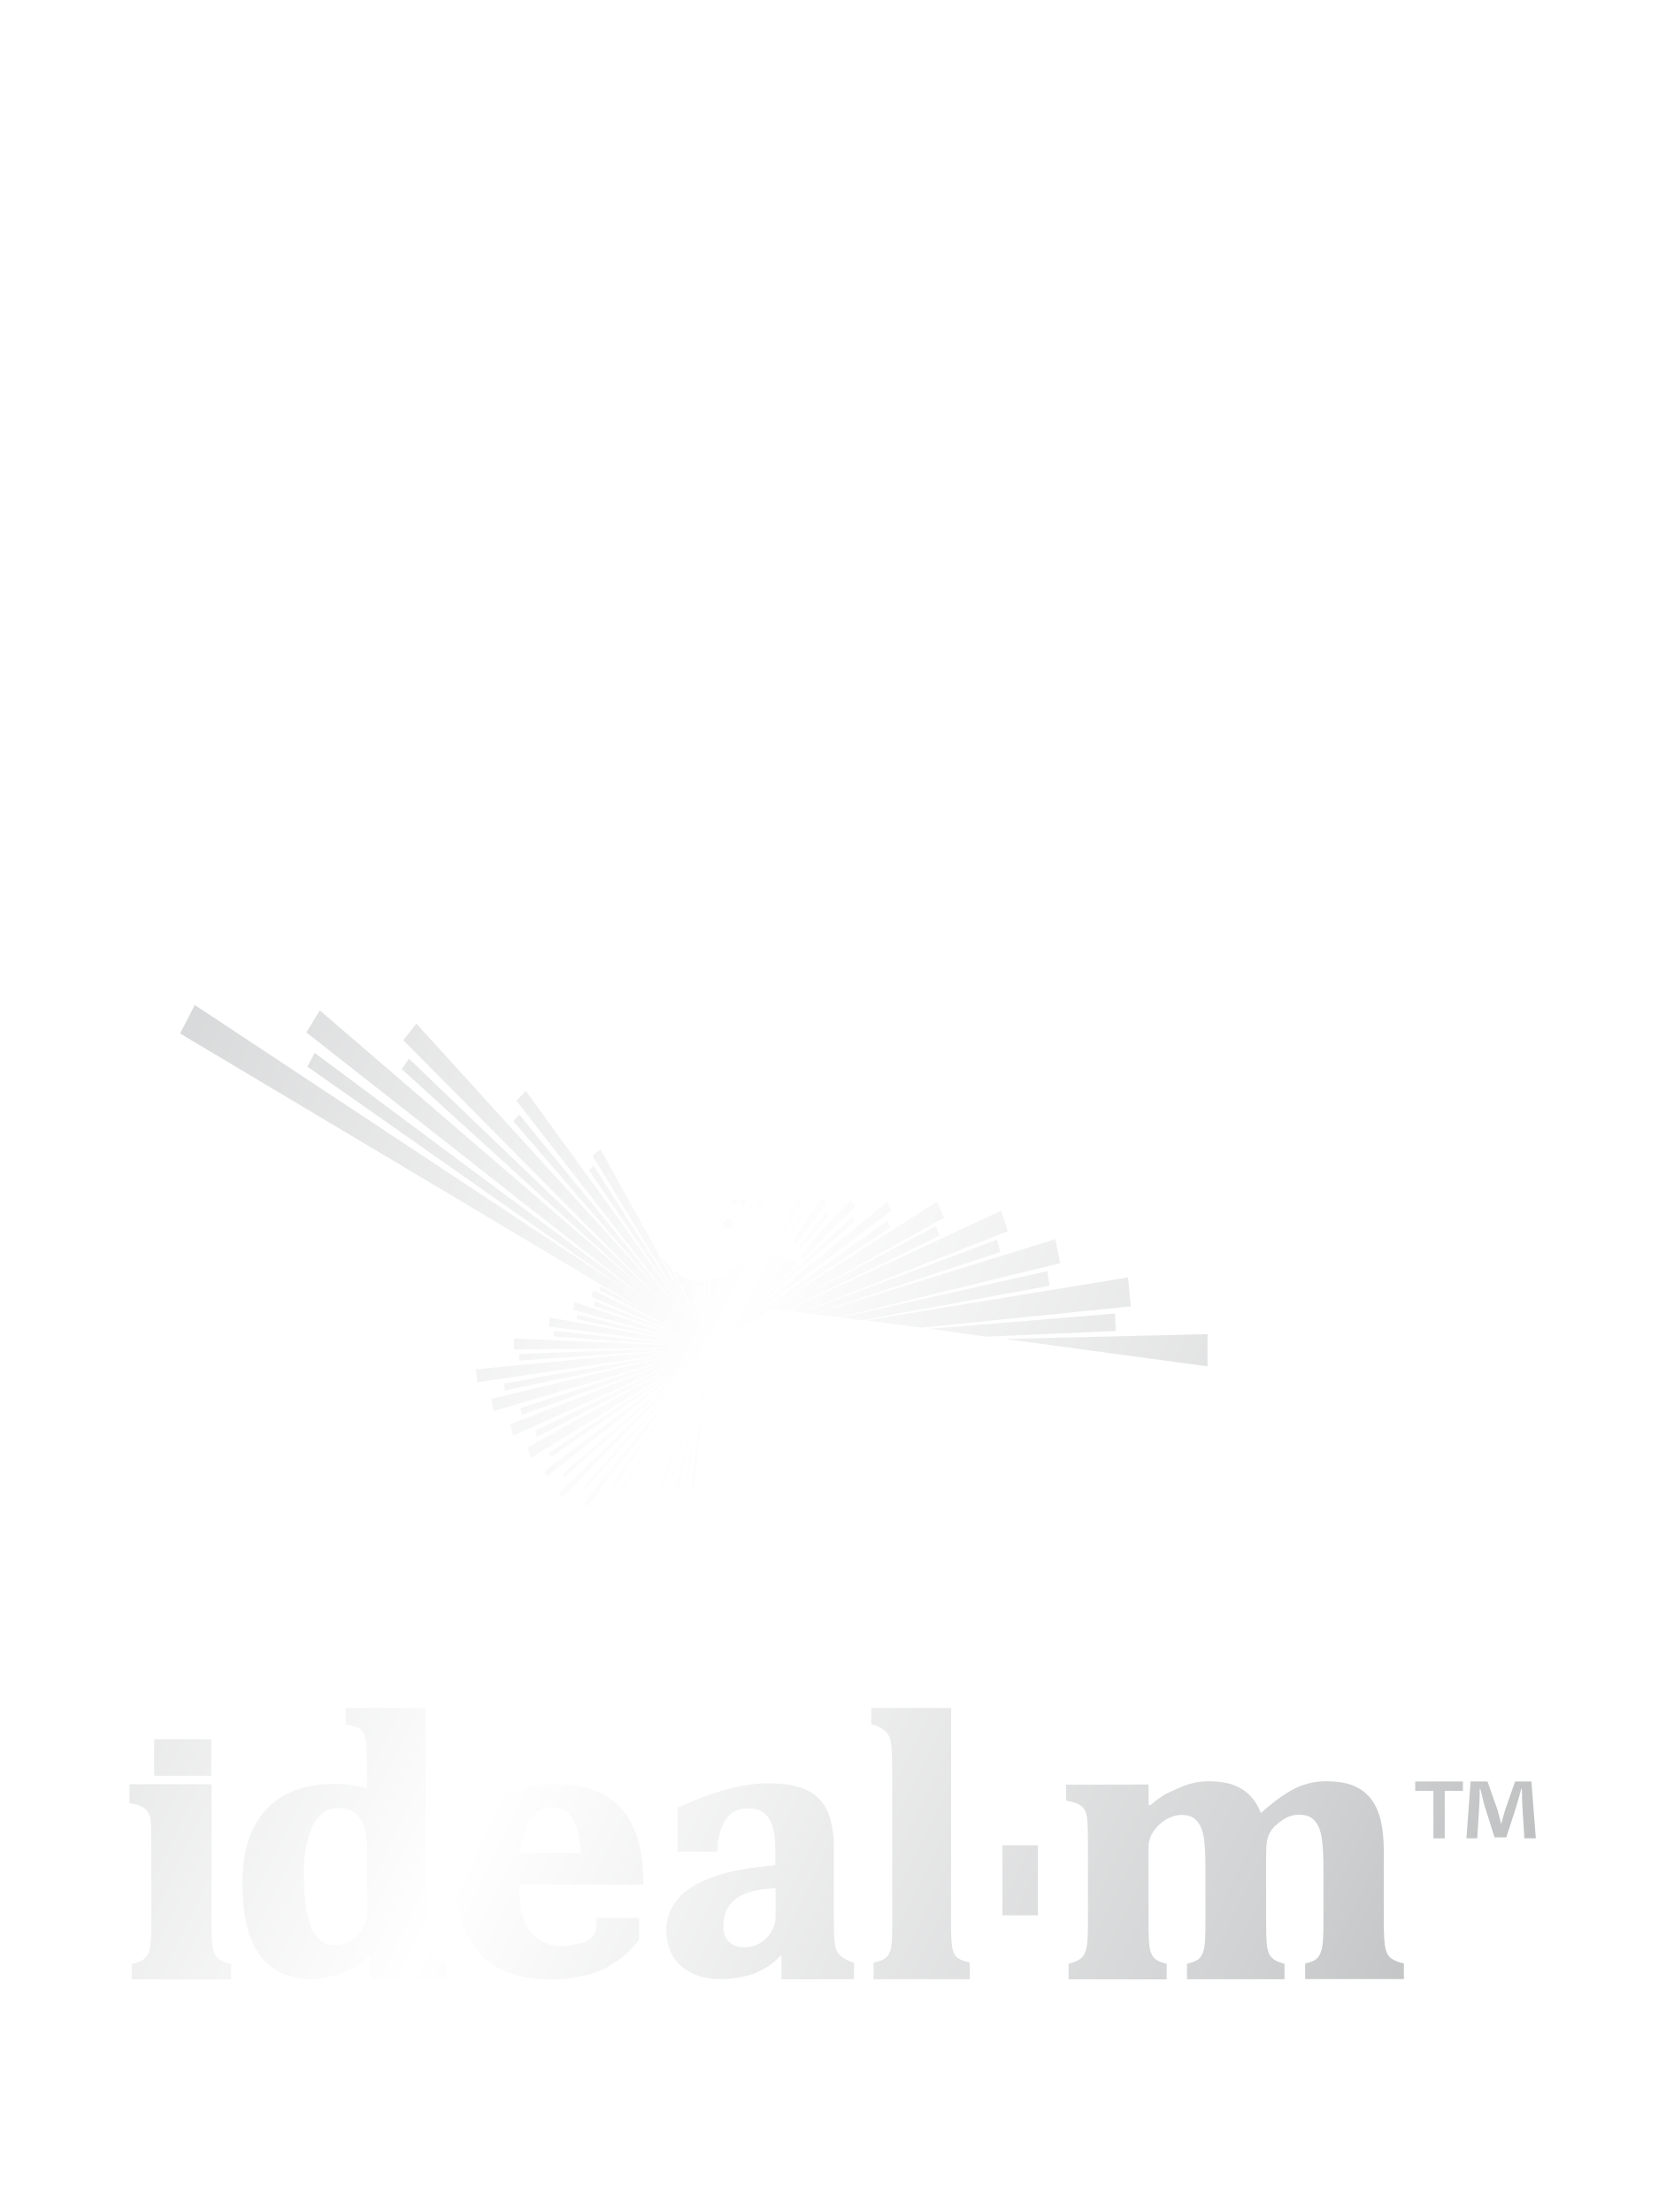
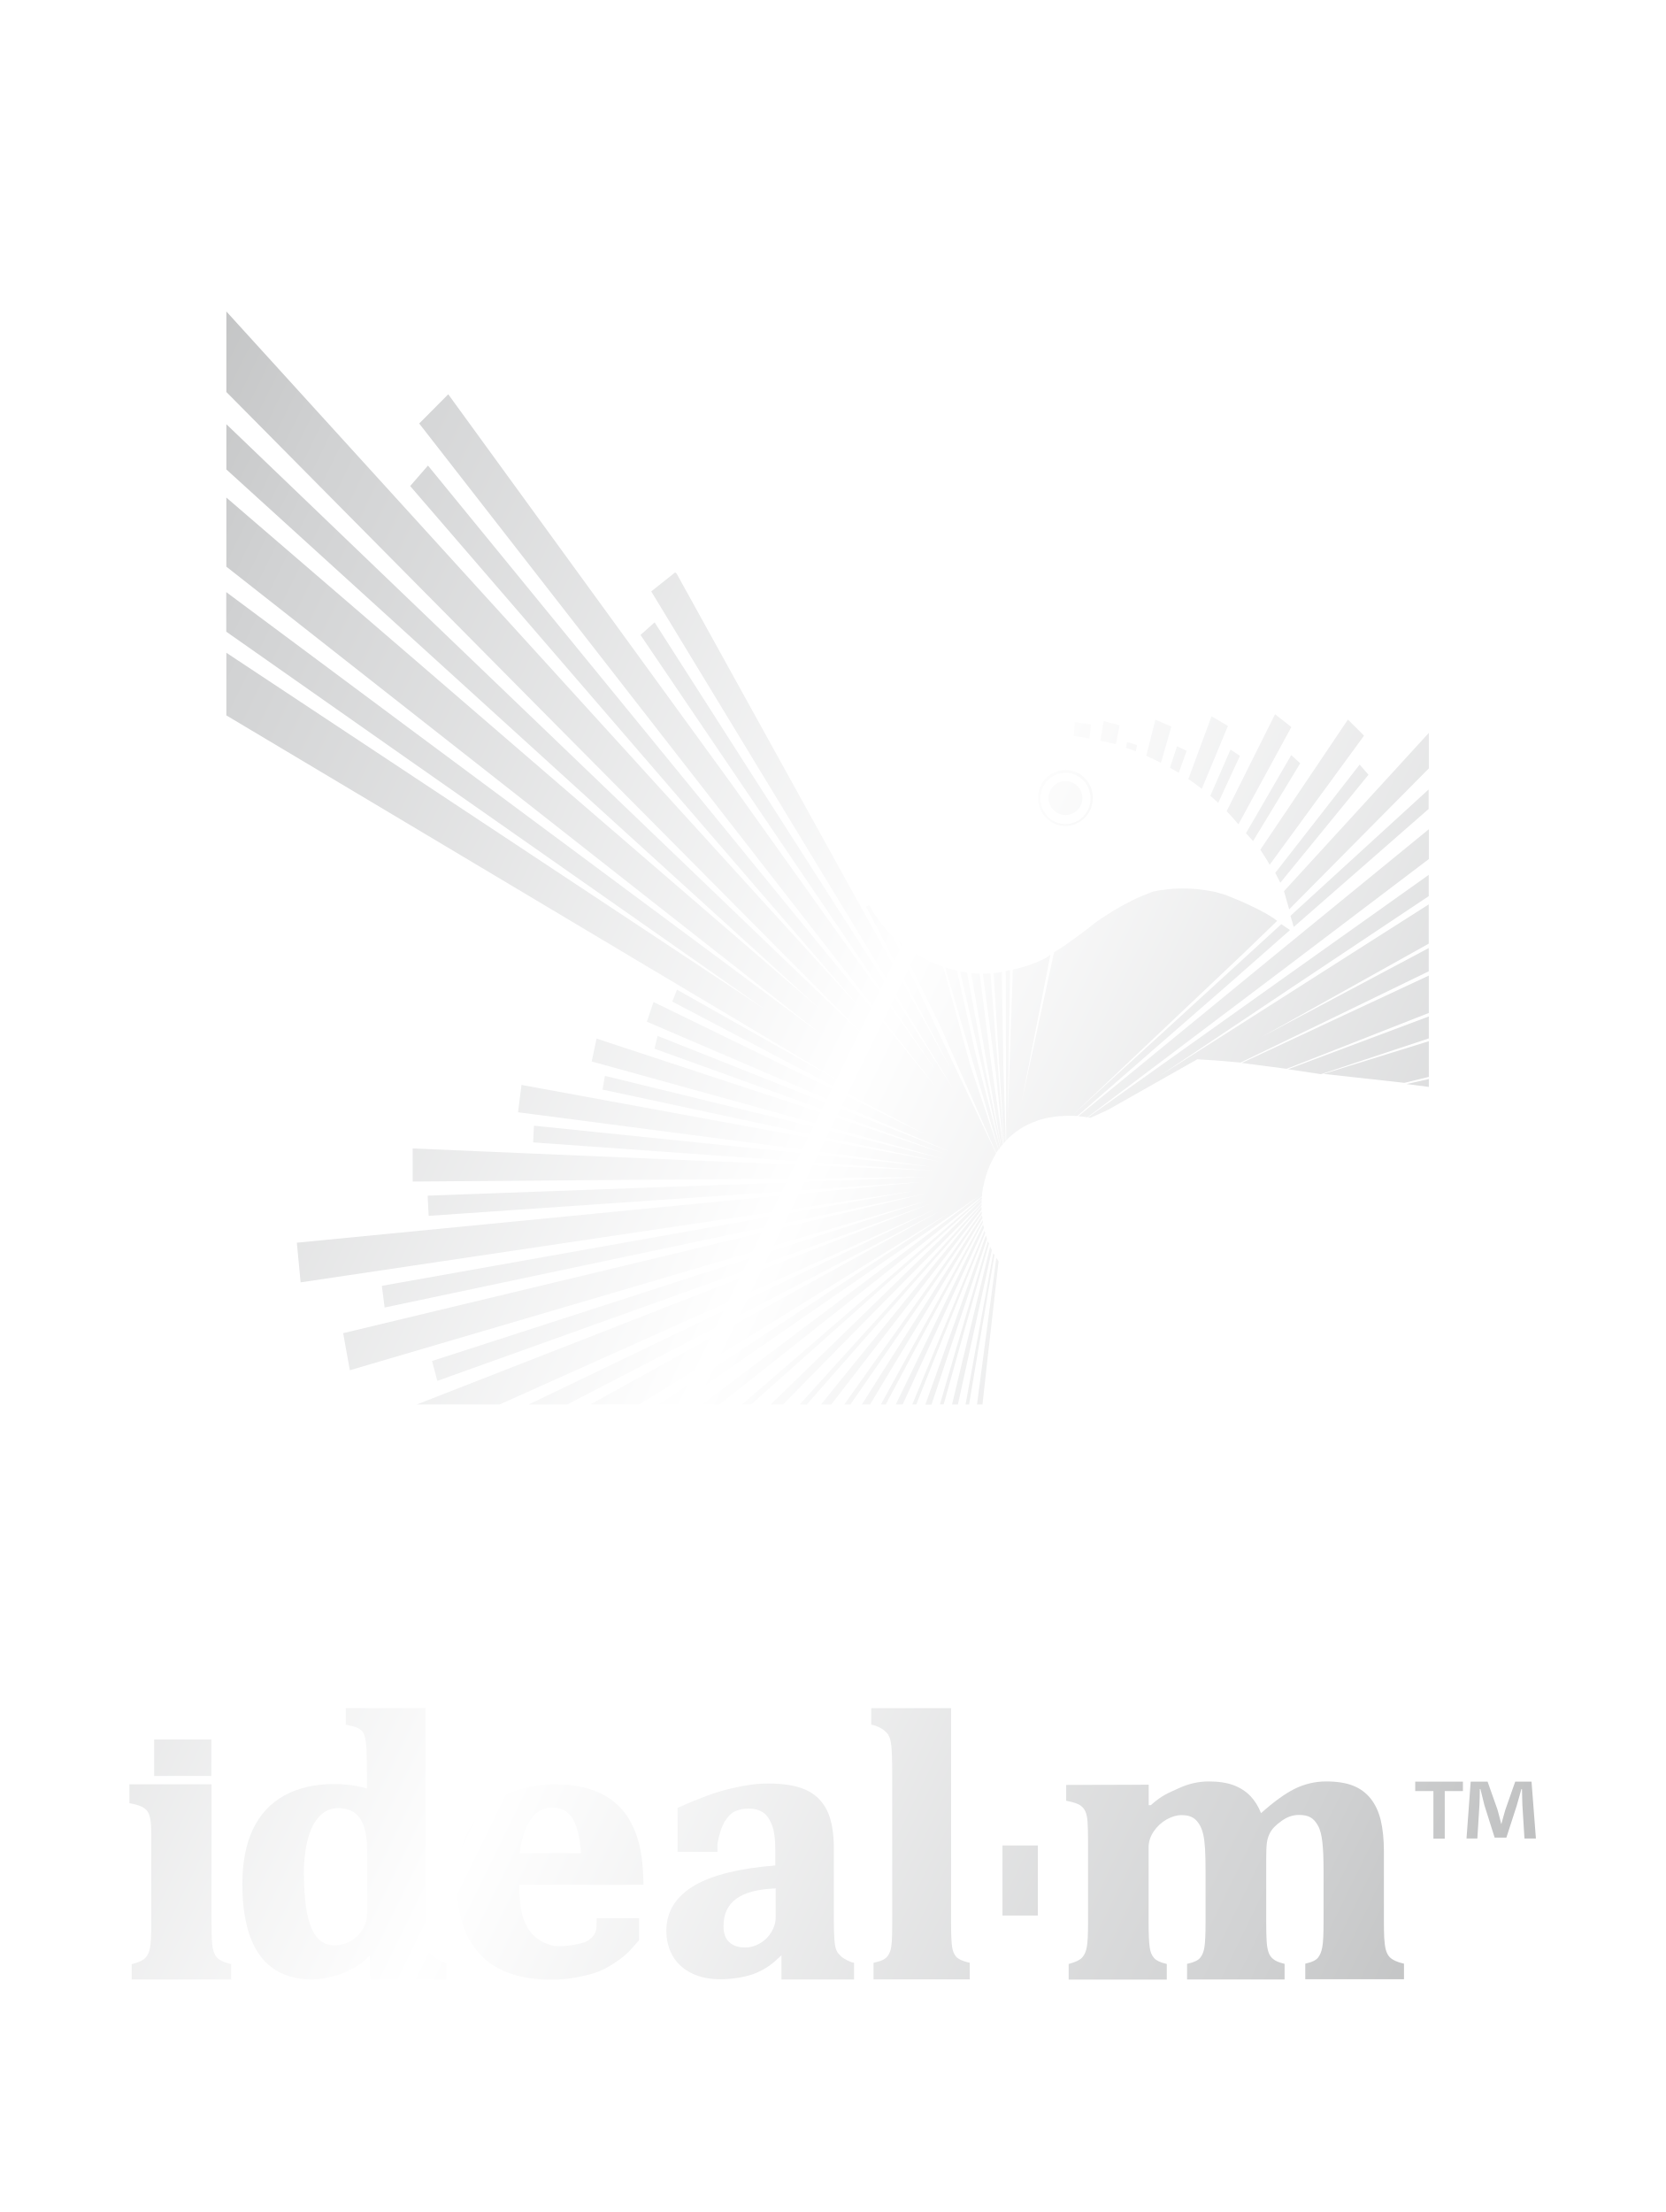
- <svg xmlns="http://www.w3.org/2000/svg" id="Layer_2" data-name="Layer 2" viewBox="0 0 167.5 222.5">
+ <svg xmlns="http://www.w3.org/2000/svg" id="Layer_2" data-name="Layer 2" viewBox="-13.02 -31.33 167.5 222.5">
  <defs>
-     <linearGradient id="prata" gradientUnits="userSpaceOnUse" x1="-27.74" y1="56.87" x2="195.24" y2="165.63">
+     <linearGradient id="prata" gradientUnits="userSpaceOnUse" x1="-40.76" y1="25.54" x2="182.22" y2="134.30">
      <stop offset="0" stop-color="#A9AAAA" />
      <stop offset="0.2" stop-color="#D1D2D3" />
      <stop offset="0.5" stop-color="#FFFFFF" />
      <stop offset="0.8" stop-color="#D1D2D3" />
      <stop offset="1" stop-color="#A9AAAA" />
    </linearGradient>
  </defs>
  <g id="Layer_1-2" data-name="Layer 1">
    <g>
-       <path d="M74.08,121.12l.05-.46-.53-.08-.03.46c.17.02.34.05.51.08h0Z" fill="url(#prata)" />
-       <polygon points="75.07 120.68 74.55 120.54 74.44 121.19 74.95 121.3 75.07 120.68" fill="url(#prata)" />
-       <polygon points="76.78 120.72 76.26 120.49 75.96 121.69 76.44 121.92 76.78 120.72" fill="url(#prata)" />
-       <path d="M77.79,122.78l.86-2.08-.54-.32-.77,2.07c.15.1.3.21.44.32h0Z" fill="url(#prata)" />
-       <path d="M79,123.95h0s1.75-3.21,1.75-3.21l-.54-.42-1.6,3.2c.13.14.27.28.39.43Z" fill="url(#prata)" />
-       <path d="M79.85,124.98c.06.1.12.19.18.3h0s3.12-4.26,3.12-4.26l-.53-.53-2.89,4.3c.04.07.08.13.12.19Z" fill="url(#prata)" />
-       <polygon points="80.67 126.76 86.03 121.35 85.52 120.68 80.5 126.16 80.67 126.76" fill="url(#prata)" />
-       <polygon points="113.47 128.49 92.41 131.94 87.13 132.81 92.7 133.55 113.75 131.4 113.47 128.49" fill="url(#prata)" />
-       <polygon points="75.65 121.33 75.32 121.23 75.28 121.42 75.61 121.54 75.65 121.33" fill="url(#prata)" />
-       <path d="M77.02,122.25h0s.26-.72.26-.72l-.32-.15-.23.71c.09.05.18.1.28.17Z" fill="url(#prata)" />
-       <path d="M78.33,123.24h0s.72-1.55.72-1.55l-.31-.21-.67,1.53c.09.08.18.16.26.23Z" fill="url(#prata)" />
-       <path d="M79.25,124.25s.04.05.08.09l.02.02c.05.06.11.12.13.14h0s1.56-2.57,1.56-2.57l-.3-.27-1.5,2.58Z" fill="url(#prata)" />
-       <polygon points="80.22 125.55 80.38 125.88 83.29 122.31 83 121.98 80.22 125.55" fill="url(#prata)" />
-       <path d="M80.72,126.97c.02.06.03.12.05.17.02.06.03.13.06.2h0s5.2-4.55,5.2-4.55l-.28-.41-5.02,4.59Z" fill="url(#prata)" />
-       <path d="M89.69,121.77l-.49-.85-8.94,7.31-6.54,5.36c.1,0,.19.02.29.04h0s6.53-4.93,6.53-4.93l9.15-6.93Z" fill="url(#prata)" />
-       <path d="M71,134.81s.05-.08.08-.11l-.97-2.9h.01s0-.02,0-.02l-.86-3.13c-.12-.04-.24-.09-.39-.15l-.09-.04h0c-.3-.16-.58-.34-.83-.55-.02-.02-.05-.03-.07-.05h0s-.05-.04-.07-.05h0s1.38,2.83,1.38,2.83l1.83,4.16Z" fill="url(#prata)" />
-       <path d="M94.53,124.31l-.38-.99-14.38,7.65,15.2-8.49-.71-1.61-11.47,7.31-6.39,4.07,4.07-2.72,9.1-6.07-.34-.65-8.95,6.37-6.24,4.45s.02,0,.03,0c.01,0,.03,0,.04,0h0s.58-.27.58-.27l2.94-1.66.62.04.81.07,3.86-1.87,11.6-5.64Z" fill="url(#prata)" />
-       <path d="M65.18,140.89l-8.58,7.41.16.29,13.76-12.26s0-.02,0-.02c0,0,0-.01,0-.02h0s-5.34,4.61-5.34,4.61Z" fill="url(#prata)" />
-       <path d="M70.52,136.45h0s0-.07,0-.1h0s-5.39,5.23-5.39,5.23l-8.83,8.56.31.45,8.66-8.8,5.25-5.33Z" fill="url(#prata)" />
-       <polygon points="101.37 123.84 100.71 121.79 85.99 128.62 79.12 131.82 79.12 131.82 79.1 131.83 80.59 132.02 86.36 129.75 101.37 123.84" fill="url(#prata)" />
-       <polygon points="106.65 127.06 106.15 124.65 88.73 130.04 81.81 132.19 84.48 132.49 89.01 131.37 106.65 127.06" fill="url(#prata)" />
-       <polygon points="105.57 129.33 105.35 127.86 88.34 131.67 84.55 132.53 86.68 132.8 88.46 132.48 105.57 129.33" fill="url(#prata)" />
-       <path d="M66.1,141.35l-7.34,8.1.18.25,11.58-13.16s0-.03,0-.04c0,0,0-.02,0-.02h0s-4.41,4.87-4.41,4.87Z" fill="url(#prata)" />
-       <polygon points="100.29 124.7 85.8 130.1 80.65 132.03 80.65 132.03 80.63 132.04 81.72 132.2 100.62 125.94 100.29 124.7" fill="url(#prata)" />
-       <path d="M70.53,136.24s0-.03,0-.05c0,0,0,0,0-.02v-.02s0-.02,0-.02v-.02s0,0,0,0v-.04s.01-.08.02-.12v-.05s.02,0,.02,0c0,0,.01-.07.01-.07,0-.03,0-.05.02-.07v-.03s.02-.04.02-.06l.02-.06s.02-.08.02-.08c.08-.26.19-.5.33-.72l-3.38-7.12c-.07-.08-.16-.17-.24-.27-.02-.02-.04-.04-.06-.07-.22-.27-.4-.54-.51-.75l-.1.05,2.79,5.35-3.55-6.4-5.5-9.95-.05-.03-.79.63,9.97,16.42-3.98-6.21-5.87-9.18-.47.42,6.08,8.98,3.7,5.45-6.79-9.52-9.34-12.87-.96.97,17.07,21.93-7.15-8.76-9.63-11.78-.59.68,9.89,11.47,5.24,6.07-10.11-11.11-14.78-16.25-1.31,1.67,15.35,15.5,11.26,11.35-26.04-24.99-.73,1.05,24.83,22.57-13.44-11.58-19.63-16.9-1.35,2.22,20.22,15.89,14.29,11.22-13.8-10.25-19.87-14.8-.74,1.38,20.19,14.17,12.27,8.59-18.93-12.52-24.86-16.44-1.47,2.87,41.4,24.7,6.66,3.96-5.73-3.24-.16.39,8.37,4.39-8.99-4.38-.22.65,6.09,2.61,3.92,1.68-3.71-1.46-5.94-2.36-.1.42,5.98,2.16,3.58,1.3-4.43-1.47-7.04-2.32-.16.76,11.66,3.23-4.3-1.06-6.93-1.69-.08.45,6.96,1.49,4.18.89-5.36-.98-8.46-1.55-.12.9,8.52,1.11,5.14.69-4.83-.5-8.3-.85-.03.55,8.31.6,4.87.34-17.16-.73v1.09s10.58-.08,10.58-.08l6.38-.07-6.02.23-10.44.38.03.67,16.26-1.12-7.59.73-13.03,1.27.13,1.31,20.25-3.02-6.04,1.08-11.52,2.05.09.71,11.46-2.42,6.41-1.35-6.85,1.64-12.39,2.97.22,1.23,12.28-3.61,6.8-2-5.65,1.84-10.72,3.47.17.66,10.61-3.8,5.65-2.04-6.04,2.36-11.42,4.46.31,1.12,17.29-7.75-5.13,2.46-9.98,4.8.2.62,9.88-5.12,5.19-2.69-16.06,8.89.4,1.04,10.34-6.38,5.63-3.48-4.91,3.23-9.27,6.12.2.44,9.18-6.35,5.81-4.01-6.02,4.53-9.63,7.26.25.51,9.52-7.53,5.98-4.74Z" fill="url(#prata)" />
-       <path d="M70.52,136.65s0-.05,0-.07l-4.39,5.42-7.43,9.18.34.38,11.5-14.88v-.03Z" fill="url(#prata)" />
-       <path d="M70.3,131.49h0s0,0,0,0h0s-.6-2.7-.6-2.7c-.14-.03-.27-.07-.39-.1h0l.84,2.86.93,3.15s.03-.04.04-.06l-.81-3.1v-.04Z" fill="url(#prata)" />
-       <path d="M71,138.27l-.44,3.35-1.02,7.82.31.05.86-7.84.37-3.27s-.03-.05-.05-.08l-.02-.02Z" fill="url(#prata)" />
-       <path d="M70.85,138l-.02-.03s-.02-.04-.04-.07l-.91,3.76-1.92,8.08.3.09,1.78-8.13.81-3.7Z" fill="url(#prata)" />
-       <path d="M70.95,138.17s-.01-.02-.02-.03c0-.01-.01-.02-.03-.03l-.59,3.21-1.33,7.34.18.05,1.24-7.37.54-3.18Z" fill="url(#prata)" />
-       <path d="M71.18,128.83c-.09.02-.18.03-.27.04l.35,5.6s.04-.04.05-.06l-.08-2.47-.05-3.11Z" fill="url(#prata)" />
-       <path d="M80.7,127.44l-.29-.19-6.9,6.31,5.63-5.33,1.13-1.09s-.08-.06-.12-.09c-.09-.06-.18-.12-.3-.18,0,0,0,0-.01,0h0c-.05-.03-.11-.06-.16-.09-.03-.01-.06-.03-.08-.04-.08-.04-.15-.07-.22-.1l-.05-.02h0s0,0,0,0c-.09-.04-.18-.08-.27-.12l-.45-.19h0s-.03,0-.03,0c-.07-.02-.14-.04-.22-.07l-.06-.02h0s-.04-.01-.04-.01c-.08-.02-.15-.03-.21-.04h-.06c-.09-.03-.18-.04-.26-.05h-.07c-.15-.02-.31-.03-.46-.03h-.04s-.03,0-.03,0c-.08,0-.16,0-.24.01h-.06s-.02,0-.02,0c-.09,0-.18.02-.28.03h-.06s-.02,0-.02,0c-.09.01-.17.03-.24.04h-.02s-.02,0-.02,0l-.07.02c-.17.06-.35.13-.52.22l-.04.02-.06.03c-.08.04-.16.08-.26.13l-.06.03-.04.02c-.08.05-.17.1-.25.15l-.04.03-.06.04c-.07.05-.15.09-.21.14l-.05.03-.05.03c-.05.04-.11.07-.16.11-.12.1-.23.18-.34.27-.08.06-.16.12-.24.18,0,0-.17.13-.2.15l-.07.05c-.06.05-.13.09-.19.13-.12.08-.23.15-.33.22v.04s-.02,0-.02,0l-1.06,4.89.95-4.87s-.1.09-.17.13l-.04.02s-.07.04-.12.06c-.04.02-.09.04-.13.06-.05.02-.09.04-.14.05-.05.02-.1.04-.15.05-.05.02-.1.03-.15.05-.03,0-.06.02-.09.03-.08.02-.16.04-.24.06,0,0-.01,0-.02,0l-.17,4.96.08-4.95h-.06s-.06.03-.08.03v5.59c.13-.12.27-.24.42-.34l.03-.02c.08-.05.17-.11.27-.16h.03c.06-.04.12-.07.16-.08h0s.03-.01.03-.01h0s.13-.05.13-.05l.05-.02c.05-.02.11-.03.16-.04h.02s.01-.01.01-.01h.02s.03-.01.05-.01l.1-.02c.05,0,.11-.02.16-.03,0,0,0,0,.01,0h.01s0,0,0,0h.02s.03,0,.04,0h.06s.09,0,.09,0c.05,0,.09,0,.14,0,0,0,.01,0,.03,0,0,0,.01,0,.02,0,0,0,.01,0,.02,0,0,0,.01,0,.02,0,0,0,0,0,.02,0,0,0,.01,0,.02,0,.05,0,.09,0,.14,0h.04s5.05-4.4,5.05-4.4l1.98-1.75Z" fill="url(#prata)" />
-       <path d="M70.45,128.88c-.08,0-.17,0-.26-.01h-.02s.99,5.72.99,5.72c.02-.02.03-.04.05-.06h0s-.4-2.76-.4-2.76l-.37-2.88Z" fill="url(#prata)" />
-       <path d="M70.62,128.88h-.06s.42,3.24.42,3.24l.25,2.38s.02-.02.03-.03l-.45-5.6c-.06,0-.13,0-.19.01Z" fill="url(#prata)" />
-       <path d="M70.03,128.84s-.06,0-.09-.01h-.01s-.08-.02-.13-.02l.73,3.2.59,2.62s.02-.03.03-.04l-.54-2.6-.59-3.14Z" fill="url(#prata)" />
-       <path d="M70.56,137.09s0-.02,0-.04c0,0,0-.02,0-.03l-2.33,4.21-4.26,7.76.17.15,4.18-7.84,2.24-4.2Z" fill="url(#prata)" />
-       <path d="M70.6,137.28h0s-.01-.07-.03-.11l-2.21,4.56-4.13,8.52.31.21,3.97-8.64,2.09-4.54Z" fill="url(#prata)" />
-       <path d="M70.75,137.84v-.04s0,0,0,0c0-.02-.02-.04-.03-.06l-1.06,3.59-2.19,7.49.18.07,2.09-7.53,1-3.52Z" fill="url(#prata)" />
-       <path d="M67.38,141.37l3.14-4.56s0-.03,0-.05c0-.01,0-.02,0-.04l-3.24,4.55-5.62,7.91.19.19,5.54-8.02Z" fill="url(#prata)" />
-       <path d="M70.54,136.96v-.03s0-.04-.02-.07l-3.15,4.97-5.58,8.82.32.29,5.4-8.97,3.03-5.01Z" fill="url(#prata)" />
-       <path d="M70.64,137.44s0-.02,0-.03c0-.01,0-.02-.02-.04l-1.63,3.91-3.15,7.6.18.11,3.06-7.68,1.57-3.88Z" fill="url(#prata)" />
-       <path d="M70.7,137.64s-.01-.04-.02-.06h0s-.02-.05-.02-.05l-1.48,4.14-2.97,8.3.32.15,2.8-8.37,1.37-4.1Z" fill="url(#prata)" />
-       <polygon points="112.16 132.13 93.57 133.66 99.14 134.45 112.24 133.88 112.16 132.13" fill="url(#prata)" />
-       <polygon points="121.47 134.2 101.07 134.68 121.47 137.44 121.47 134.2" fill="url(#prata)" />
-       <path d="M73.29,124.01c.49,0,.9-.4.9-.92s-.39-.92-.9-.92-.9.4-.9.92.4.92.9.92ZM73.29,122.25c.45,0,.83.38.83.85s-.37.85-.83.85-.83-.38-.83-.85.37-.85.83-.85Z" fill="url(#prata)" />
-       <path d="M73.29,123.64c.31,0,.56-.25.56-.56s-.25-.56-.56-.56-.56.25-.56.56.25.56.56.56Z" fill="url(#prata)" />
+       <rect x="87.82" y="154.3" width="3.56" height="7.05" fill="url(#prata)" />
+       <g>
+         <path d="M9.27,165.91c-.21-.11-.36-.22-.47-.34-.11-.13-.2-.27-.26-.42s-.12-.33-.16-.53-.07-.5-.09-.88c-.02-.39-.03-.94-.03-1.65v-13.94H0v1.9l.12.02c.44.08.8.19,1.07.31.25.11.46.27.61.47.15.21.25.5.31.85.06.38.09.88.09,1.49v8.91c0,1.2-.04,2.04-.13,2.49-.08.43-.23.77-.46,1.01-.22.25-.65.45-1.26.61l-.12.03v1.54h10.01v-1.55l-.12-.03c-.36-.08-.65-.18-.86-.3Z" fill="url(#prata)" />
+         <rect x="2.49" y="143.64" width="5.75" height="3.67" fill="url(#prata)" />
+       </g>
+       <path d="M18.42,167.78c.94,0,2.56-.36,3.58-.86.97-.48,1.29-.69,2.17-1.55l.04,2.42h7.66v-1.67c-.56-.12-1.12-.53-1.36-.72-.2-.16-.37-.37-.47-.59-.1-.24-.17-.56-.2-.97-.03-.42-.05-1.12-.05-2.06v-21.29h-8.03v1.66l.19.04c.74.15,1.07.3,1.21.4.2.14.35.32.45.57.11.27.18.67.22,1.19.04.54.06,1.49.06,2.82v1.39c-.62-.16-1.16-.27-1.63-.33-.54-.07-1.1-.11-1.65-.11-1.95,0-3.64.39-5.02,1.15-1.4.77-2.46,1.92-3.17,3.41-.7,1.48-1.06,3.32-1.06,5.47,0,3.17.59,5.59,1.75,7.19,1.18,1.62,2.96,2.44,5.31,2.44ZM17.54,157.28c0-1.4.14-2.64.42-3.66.27-1,.67-1.77,1.2-2.3.52-.52,1.12-.77,1.84-.77.99,0,1.71.33,2.18,1.01.48.69.73,1.78.73,3.24v6.24c0,.67-.17,1.27-.5,1.78-.34.52-.76.9-1.25,1.15-.5.25-1.01.38-1.51.38-1.05,0-1.81-.55-2.31-1.67-.52-1.17-.78-2.99-.78-5.4h0Z" fill="url(#prata)" />
+       <path d="M76.34,143.2c.11.17.2.42.25.73.06.33.09.75.11,1.24.02.5.03,1.29.03,2.36v14.6c0,.79-.01,1.4-.04,1.83-.03.41-.08.72-.15.94-.08.22-.17.4-.27.53-.1.13-.24.25-.42.35-.19.11-.47.2-.82.28l-.18.04v1.67h9.68v-1.67l-.18-.04c-.59-.15-.99-.34-1.19-.57-.2-.23-.34-.55-.4-.95-.07-.43-.11-1.24-.11-2.41v-21.64h-8.03v1.66c.5.07,1.05.37,1.29.57.18.15.34.31.45.48Z" fill="url(#prata)" />
+       <path d="M56.85,158.32c-1.88,1.1-2.84,2.63-2.84,4.55,0,.95.22,1.81.64,2.55.43.74,1.07,1.32,1.9,1.73h0s0,0,0,0c.82.41,1.8.61,2.91.61s2.69-.22,3.69-.68c.95-.44,1.44-.78,2.44-1.73v2.43h7.3v-1.68c-.46-.07-1.02-.42-1.19-.55-.14-.1-.25-.25-.36-.36s-.19-.25-.26-.44c-.07-.2-.13-.51-.16-.94-.04-.44-.06-1.07-.06-1.89v-7.32c0-1.62-.24-2.92-.7-3.85-.48-.95-1.2-1.64-2.16-2.06-.93-.41-2.19-.62-3.72-.62-.59,0-1.2.04-1.79.12-.59.08-1.27.21-2.03.39-.74.18-1.51.41-2.29.69-.76.28-1.74.67-2.89,1.19l-.14.06v4.42h4.01v-.8c.16-.95.41-1.7.72-2.23.31-.51.66-.87,1.04-1.04.39-.18.86-.28,1.4-.28s.99.12,1.37.35c.37.23.68.64.92,1.22.25.6.37,1.47.37,2.6v1.55c-3.59.29-6.33.96-8.12,2.01ZM65.01,158.63v2.86c0,.53-.14,1.03-.42,1.5-.28.47-.66.86-1.14,1.14-.48.29-.99.43-1.52.43-.69,0-1.23-.18-1.61-.55-.38-.36-.56-.88-.56-1.59,0-1.23.42-2.13,1.3-2.77h0c.85-.62,2.18-.96,3.95-1.03Z" fill="url(#prata)" />
+       <path d="M51.7,158.24v-.24c-.02-1.48-.16-2.76-.42-3.8-.25-1.03-.65-1.96-1.16-2.76-.44-.68-1-1.27-1.66-1.75-.66-.48-1.47-.86-2.4-1.13h0s0,0,0,0c-.92-.27-2-.4-3.21-.4h0s-.06,0-.09,0c-.21,0-.43,0-.64.02-.21.01-.41.03-.61.05-.03,0-.06,0-.09,0-1.39.15-2.66.51-3.78,1.08-1.5.77-2.68,1.92-3.49,3.42-.81,1.49-1.22,3.28-1.22,5.32,0,2.59.54,4.68,1.59,6.25.25.37.52.72.83,1.04,1.57,1.62,3.96,2.46,7.07,2.46,1.11,0,2.14-.12,3.1-.35.67-.13,1.31-.31,1.85-.54.63-.27,1.23-.65,1.87-1.09.67-.47,1.18-1,1.76-1.69.04-.05.08-.1.13-.15l.07-.07.07-.07v-2.21l-.03-.02h-4.24l-.02.95c-.03.69-.63,1.31-1.29,1.51-.59.17-1.57.36-2.26.36-.27,0-.51,0-.73-.03-1.01-.22-1.81-.68-2.37-1.42-.3-.38-.54-.84-.73-1.39-.26-.93-.38-2.08-.41-3.3l.03-.03h12.51ZM42.53,150.49c.97,0,1.71.43,2.17,1.32.38.75.63,1.85.73,3.27h-6.17c.17-1.35.49-2.43.97-3.2.58-.94,1.33-1.39,2.3-1.39Z" fill="url(#prata)" />
+       <path d="M94.23,148.21v1.59l.12.03c.62.12,1.05.27,1.29.43.23.16.41.36.52.62.12.26.19.62.22,1.05.03.45.05,1.16.05,2.12v7.98c0,1.21-.04,2.06-.13,2.51-.08.43-.23.78-.46,1.03-.22.25-.64.45-1.25.62l-.11.03v1.57h9.87v-1.57l-.12-.03c-.56-.13-.96-.33-1.17-.58-.22-.25-.37-.61-.43-1.07-.07-.48-.11-1.32-.11-2.53v-7.52c0-.57.18-1.11.52-1.61.35-.51.79-.91,1.3-1.2.51-.28,1.01-.43,1.47-.43.35,0,.65.04.87.12.22.08.42.2.59.36.16.16.31.36.45.62.13.26.24.57.31.91.08.35.13.82.17,1.4.03.59.05,1.32.05,2.16v5.2c0,1.23-.04,2.09-.12,2.55-.07.44-.22.79-.43,1.04-.21.25-.61.44-1.19.57l-.12.03v1.57h9.81v-1.57l-.11-.03c-.47-.12-.82-.27-1.03-.45-.21-.17-.37-.38-.46-.64-.1-.27-.17-.63-.2-1.08-.03-.46-.05-1.13-.05-2.01v-6.34c0-.75.02-1.3.07-1.63.04-.32.13-.61.25-.87s.28-.49.48-.7.45-.42.75-.63c.28-.2.57-.36.85-.45.28-.1.58-.15.91-.15.48,0,.86.08,1.15.25.29.16.54.45.75.83.22.39.36.95.44,1.66.08.72.12,1.67.12,2.83v5.2c0,1.21-.04,2.07-.13,2.54-.08.45-.23.8-.43,1.05-.2.25-.59.44-1.16.57l-.12.03v1.57h9.93v-1.57l-.12-.03c-.34-.08-.64-.19-.89-.32-.23-.12-.41-.26-.53-.43-.13-.17-.23-.4-.3-.67-.07-.29-.12-.67-.15-1.16-.02-.49-.03-1.03-.03-1.59v-7.09c0-1.2-.11-2.25-.31-3.11-.21-.87-.55-1.61-1.02-2.2s-1.07-1.03-1.79-1.31c-.71-.28-1.62-.42-2.7-.42s-2.16.25-3.17.75c-.96.48-2.09,1.3-3.37,2.44-.27-.69-.63-1.25-1.05-1.7-.47-.49-1.04-.86-1.71-1.11-.67-.25-1.51-.38-2.51-.38s-2.05.23-3.04.7c-.96.45-1.58.62-2.78,1.69h-.21v-2.06" fill="url(#prata)" />
+       <path d="M134.14,147.88v.95h-1.83v4.78h-1.14v-4.78h-1.83v-.95h4.8ZM140.33,153.6l-.21-3.37c-.02-.44-.02-.99-.04-1.6h-.06c-.15.51-.32,1.18-.48,1.7l-1.03,3.18h-1.18l-1.03-3.26c-.11-.44-.27-1.12-.4-1.62h-.06c0,.53-.02,1.07-.04,1.6l-.21,3.37h-1.09l.42-5.72h1.7l.99,2.8c.13.44.23.86.38,1.45h.02c.15-.53.27-1.01.4-1.43l.99-2.82h1.64l.44,5.72h-1.14Z" fill="url(#prata)" />
    </g>
    <g>
-       <rect x="100.84" y="185.61" width="3.56" height="7.05" fill="url(#prata)" />
-       <g>
-         <path d="M22.29,197.23c-.21-.11-.36-.22-.47-.34-.11-.13-.2-.27-.26-.42s-.12-.33-.16-.53-.07-.5-.09-.88c-.02-.39-.03-.94-.03-1.65v-13.94h-8.26v1.9l.12.02c.44.08.8.19,1.07.31.25.11.46.27.61.47.15.21.25.5.31.85.06.38.09.88.09,1.49v8.91c0,1.2-.04,2.04-.13,2.49-.08.43-.23.77-.46,1.01-.22.25-.65.45-1.26.61l-.12.03v1.54h10.01v-1.55l-.12-.03c-.36-.08-.65-.18-.86-.3Z" fill="url(#prata)" />
-         <rect x="15.51" y="174.95" width="5.75" height="3.67" fill="url(#prata)" />
-       </g>
-       <path d="M31.44,199.09c.94,0,2.56-.36,3.58-.86.97-.48,1.29-.69,2.17-1.55l.04,2.42h7.66v-1.67c-.56-.12-1.12-.53-1.36-.72-.2-.16-.37-.37-.47-.59-.1-.24-.17-.56-.2-.97-.03-.42-.05-1.12-.05-2.06v-21.29h-8.03v1.66l.19.04c.74.15,1.07.3,1.21.4.2.14.35.32.45.57.11.27.18.67.22,1.19.04.54.06,1.49.06,2.82v1.39c-.62-.16-1.16-.27-1.63-.33-.54-.07-1.1-.11-1.65-.11-1.95,0-3.64.39-5.02,1.15-1.4.77-2.46,1.92-3.17,3.41-.7,1.48-1.06,3.32-1.06,5.47,0,3.17.59,5.59,1.75,7.19,1.18,1.62,2.96,2.44,5.31,2.44ZM30.56,188.59c0-1.4.14-2.64.42-3.66.27-1,.67-1.77,1.2-2.3.52-.52,1.12-.77,1.84-.77.99,0,1.71.33,2.18,1.01.48.69.73,1.78.73,3.24v6.24c0,.67-.17,1.27-.5,1.78-.34.52-.76.9-1.25,1.15-.5.25-1.01.38-1.51.38-1.05,0-1.81-.55-2.31-1.67-.52-1.17-.78-2.99-.78-5.4h0Z" fill="url(#prata)" />
-       <path d="M89.36,174.51c.11.17.2.42.25.73.06.33.09.75.11,1.24.02.5.03,1.29.03,2.36v14.6c0,.79-.01,1.4-.04,1.83-.03.41-.08.72-.15.94-.08.22-.17.4-.27.53-.1.13-.24.25-.42.35-.19.11-.47.2-.82.28l-.18.04v1.67h9.68v-1.67l-.18-.04c-.59-.15-.99-.34-1.19-.57-.2-.23-.34-.55-.4-.95-.07-.43-.11-1.24-.11-2.41v-21.64h-8.03v1.66c.5.07,1.05.37,1.29.57.18.15.34.31.45.48Z" fill="url(#prata)" />
-       <path d="M69.87,189.63c-1.88,1.1-2.84,2.63-2.84,4.55,0,.95.22,1.81.64,2.55.43.74,1.07,1.32,1.9,1.73h0s0,0,0,0c.82.41,1.8.61,2.91.61s2.69-.22,3.69-.68c.95-.44,1.44-.78,2.44-1.73v2.43h7.3v-1.68c-.46-.07-1.02-.42-1.19-.55-.14-.1-.25-.25-.36-.36s-.19-.25-.26-.44c-.07-.2-.13-.51-.16-.94-.04-.44-.06-1.07-.06-1.89v-7.32c0-1.62-.24-2.92-.7-3.85-.48-.95-1.2-1.64-2.16-2.06-.93-.41-2.19-.62-3.72-.62-.59,0-1.2.04-1.79.12-.59.08-1.27.21-2.03.39-.74.18-1.51.41-2.29.69-.76.28-1.74.67-2.89,1.19l-.14.06v4.42h4.01v-.8c.16-.95.41-1.7.72-2.23.31-.51.66-.87,1.04-1.04.39-.18.86-.28,1.4-.28s.99.12,1.37.35c.37.23.68.64.92,1.22.25.6.37,1.47.37,2.6v1.55c-3.59.29-6.33.96-8.12,2.01ZM78.02,189.94v2.86c0,.53-.14,1.03-.42,1.5-.28.47-.66.86-1.14,1.14-.48.29-.99.43-1.52.43-.69,0-1.23-.18-1.61-.55-.38-.36-.56-.88-.56-1.59,0-1.23.42-2.13,1.3-2.77h0c.85-.62,2.18-.96,3.95-1.03Z" fill="url(#prata)" />
-       <path d="M64.72,189.55v-.24c-.02-1.48-.16-2.76-.42-3.8-.25-1.03-.65-1.96-1.16-2.76-.44-.68-1-1.27-1.66-1.75-.66-.48-1.47-.86-2.4-1.13h0s0,0,0,0c-.92-.27-2-.4-3.21-.4h0s-.06,0-.09,0c-.21,0-.43,0-.64.02-.21.01-.41.03-.61.05-.03,0-.06,0-.09,0-1.39.15-2.66.51-3.78,1.08-1.5.77-2.68,1.92-3.49,3.42-.81,1.49-1.22,3.28-1.22,5.32,0,2.59.54,4.68,1.59,6.25.25.37.52.72.83,1.04,1.57,1.62,3.96,2.46,7.07,2.46,1.11,0,2.14-.12,3.1-.35.67-.13,1.31-.31,1.85-.54.63-.27,1.23-.65,1.87-1.09.67-.47,1.18-1,1.76-1.69.04-.05.08-.1.13-.15l.07-.07.07-.07v-2.21l-.03-.02h-4.24l-.02.95c-.03.69-.63,1.31-1.29,1.51-.59.17-1.57.36-2.26.36-.27,0-.51,0-.73-.03-1.01-.22-1.81-.68-2.37-1.42-.3-.38-.54-.84-.73-1.39-.26-.93-.38-2.08-.41-3.3l.03-.03h12.51ZM55.54,181.8c.97,0,1.71.43,2.17,1.32.38.75.63,1.85.73,3.27h-6.17c.17-1.35.49-2.43.97-3.2.58-.94,1.33-1.39,2.3-1.39Z" fill="url(#prata)" />
-       <path d="M107.24,179.52v1.59l.12.03c.62.12,1.05.27,1.29.43.23.16.41.36.52.62.12.26.19.62.22,1.05.03.45.05,1.16.05,2.12v7.98c0,1.21-.04,2.06-.13,2.51-.08.43-.23.78-.46,1.03-.22.25-.64.45-1.25.62l-.11.03v1.57h9.87v-1.57l-.12-.03c-.56-.13-.96-.33-1.17-.58-.22-.25-.37-.61-.43-1.07-.07-.48-.11-1.32-.11-2.53v-7.52c0-.57.18-1.11.52-1.61.35-.51.79-.91,1.3-1.2.51-.28,1.01-.43,1.47-.43.35,0,.65.04.87.12.22.08.42.2.59.36.16.16.31.36.45.62.13.26.24.57.31.91.08.35.13.82.17,1.4.03.59.05,1.32.05,2.16v5.2c0,1.23-.04,2.09-.12,2.55-.07.44-.22.79-.43,1.04-.21.25-.61.44-1.19.57l-.12.03v1.57h9.81v-1.57l-.11-.03c-.47-.12-.82-.27-1.03-.45-.21-.17-.37-.38-.46-.64-.1-.27-.17-.63-.2-1.08-.03-.46-.05-1.13-.05-2.01v-6.34c0-.75.02-1.3.07-1.63.04-.32.13-.61.25-.87s.28-.49.48-.7.45-.42.75-.63c.28-.2.57-.36.85-.45.28-.1.58-.15.91-.15.48,0,.86.08,1.15.25.29.16.54.45.75.83.22.39.36.95.44,1.66.08.72.12,1.67.12,2.83v5.2c0,1.21-.04,2.07-.13,2.54-.08.45-.23.8-.43,1.05-.2.25-.59.44-1.16.57l-.12.03v1.57h9.93v-1.57l-.12-.03c-.34-.08-.64-.19-.89-.32-.23-.12-.41-.26-.53-.43-.13-.17-.23-.4-.3-.67-.07-.29-.12-.67-.15-1.16-.02-.49-.03-1.03-.03-1.59v-7.09c0-1.2-.11-2.25-.31-3.11-.21-.87-.55-1.61-1.02-2.2s-1.07-1.03-1.79-1.31c-.71-.28-1.62-.42-2.7-.42s-2.16.25-3.17.75c-.96.48-2.09,1.3-3.37,2.44-.27-.69-.63-1.25-1.05-1.7-.47-.49-1.04-.86-1.71-1.11-.67-.25-1.51-.38-2.51-.38s-2.05.23-3.04.7c-.96.45-1.58.62-2.78,1.69h-.21v-2.06" fill="url(#prata)" />
-       <path d="M147.16,179.19v.95h-1.83v4.78h-1.14v-4.78h-1.83v-.95h4.8ZM153.34,184.91l-.21-3.37c-.02-.44-.02-.99-.04-1.6h-.06c-.15.51-.32,1.18-.48,1.7l-1.03,3.18h-1.18l-1.03-3.26c-.11-.44-.27-1.12-.4-1.62h-.06c0,.53-.02,1.07-.04,1.6l-.21,3.37h-1.09l.42-5.72h1.7l.99,2.8c.13.44.23.86.38,1.45h.02c.15-.53.27-1.01.4-1.43l.99-2.82h1.64l.44,5.72h-1.14Z" fill="url(#prata)" />
+       <path d="M96.57,42.95l.16-1.4-1.63-.25-.1,1.41c.52.06,1.05.14,1.56.24h.01Z" fill="url(#prata)" />
+       <polygon points="99.6 41.63 98 41.2 97.67 43.18 99.23 43.52 99.6 41.63" fill="url(#prata)" />
+       <polygon points="104.81 41.75 103.2 41.06 102.29 44.69 103.76 45.4 104.81 41.75" fill="url(#prata)" />
+       <path d="M107.87,48.02l2.63-6.33-1.65-.97-2.33,6.31c.46.31.91.64,1.34.98h.01Z" fill="url(#prata)" />
+       <path d="M111.56,51.58h0s5.32-9.78,5.32-9.78l-1.64-1.29-4.87,9.76c.41.42.81.86,1.18,1.31Z" fill="url(#prata)" />
+       <path d="M114.14,54.73c.19.3.37.58.56.92h0s9.49-12.98,9.49-12.98l-1.62-1.62-8.81,13.09c.13.22.26.41.38.59Z" fill="url(#prata)" />
+       <polygon points="116.66 60.14 130.71 45.96 130.71 42.39 116.14 58.31 116.66 60.14" fill="url(#prata)" />
+       <polygon points="101.35 43.61 100.36 43.31 100.24 43.89 101.24 44.24 101.35 43.61" fill="url(#prata)" />
+       <path d="M105.54,46.4h.01s.8-2.2.8-2.2l-.97-.47-.71,2.16c.27.15.55.32.86.51Z" fill="url(#prata)" />
+       <path d="M109.51,49.43h.01s2.19-4.73,2.19-4.73l-.95-.63-2.03,4.65c.29.24.54.47.78.7Z" fill="url(#prata)" />
+       <path d="M112.33,52.5s.13.14.25.27l.05.06c.15.17.32.36.4.44h0s4.74-7.82,4.74-7.82l-.9-.83-4.56,7.87Z" fill="url(#prata)" />
+       <polygon points="115.26 56.47 115.77 57.46 124.64 46.6 123.75 45.58 115.26 56.47" fill="url(#prata)" />
+       <path d="M116.95,61.31c.05.2.1.4.17.6h0s13.57-11.87,13.57-11.87v-1.96l-13.9,12.71c.06.18.11.36.15.52Z" fill="url(#prata)" />
+       <path d="M95.46,80.95c.3.02.59.06.9.11h0s19.88-15.01,19.88-15.01l14.47-10.97v-3l-15.33,12.53-19.92,16.33Z" fill="url(#prata)" />
+       <path d="M84.51,75.49l-.03-.06-2.63-9.53c-.38-.13-.74-.27-1.18-.45l-.28-.11-.02-.05c-.93-.45-1.78-1-2.52-1.64-.07-.05-.14-.09-.21-.14l-.03-.02c-.07-.05-.14-.1-.21-.14h0s4.2,8.61,4.2,8.61l5.59,12.68c.07-.12.15-.23.23-.34l-2.95-8.82h.03Z" fill="url(#prata)" />
+       <path d="M96.44,81.07s.07.01.11.02c.04,0,.09.01.13.02h0s1.78-.82,1.78-.82l8.96-5.07,1.89.12,2.46.21,11.75-5.69,7.18-3.49v-2.34l-16.82,8.95,16.82-9.39v-3.95l-7.62,4.85-19.47,12.41,12.41-8.3,14.68-9.79v-2.14l-15.25,10.84-19.01,13.54Z" fill="url(#prata)" />
+       <path d="M85.74,89.19s0-.04,0-.06v-.04l-16.28,14.08-7.84,6.77h.92l23.21-20.68s0-.05,0-.08Z" fill="url(#prata)" />
+       <path d="M85.72,89.66v-.03c0-.08,0-.18,0-.29v-.02s-16.42,15.96-16.42,15.96l-4.8,4.66h1.25l3.97-4.04,16.01-16.24Z" fill="url(#prata)" />
+       <polygon points="111.93 75.57 111.88 75.59 116.4 76.18 130.71 70.56 130.71 66.8 111.93 75.57 111.93 75.57" fill="url(#prata)" />
+       <polygon points="128.25 77.59 130.71 76.99 130.71 73.4 120.12 76.69 128.25 77.59" fill="url(#prata)" />
+       <polygon points="128.47 77.71 130.71 78 130.71 77.21 128.47 77.71" fill="url(#prata)" />
+       <path d="M85.71,89.83s0-.05,0-.07v-.02s-13.45,14.86-13.45,14.86l-4.85,5.35h.72l17.58-19.99s0-.08,0-.12Z" fill="url(#prata)" />
+       <polygon points="116.58 76.21 116.54 76.22 119.86 76.72 130.71 73.12 130.71 70.91 116.58 76.21 116.58 76.21" fill="url(#prata)" />
+       <path d="M85.75,89.04c0-.05.01-.1.02-.15,0-.01,0-.03,0-.05v-.06s.01-.06.01-.06v-.07s.02,0,.02,0v-.11c.03-.11.04-.23.05-.36v-.14s.05-.02.05-.02c0-.02.04-.21.04-.21.01-.08.03-.15.05-.23l.02-.09c.01-.06.03-.12.05-.18l.05-.18s.07-.24.07-.25c.25-.79.58-1.53,1-2.19l-10.3-21.68c-.23-.23-.49-.52-.74-.82-.06-.07-.11-.13-.17-.2-.66-.81-1.23-1.64-1.55-2.28l-.32.16,8.51,16.31-10.81-19.5-16.76-30.32-.15-.11-2.4,1.91,30.36,50.01-12.13-18.93-17.89-27.97-1.42,1.27,18.53,27.36,11.28,16.6-20.68-29.01L32.07,8.33l-2.92,2.94,52,66.79-21.78-26.67L30.03,15.5l-1.79,2.06,30.13,34.94,15.95,18.49-30.79-33.85L9.75,0v8.1l31.56,31.87,34.3,34.56L9.75,11.34v4.55l59.94,54.48L28.76,35.08,9.75,18.72v6.95l16.7,13.13,43.51,34.19-42.03-31.22-18.19-13.54v3.98l16.91,11.87,37.37,26.18L9.75,34.33v6.3l42.52,25.37,20.28,12.08-17.47-9.86-.47,1.2,25.5,13.38-27.39-13.34-.67,1.98,18.55,7.96,11.94,5.12-11.31-4.46-18.1-7.19-.31,1.29,18.21,6.57,10.91,3.96-13.49-4.48-21.46-7.07-.49,2.3,35.52,9.83-13.09-3.23-21.1-5.15-.24,1.38,21.22,4.55,12.73,2.7-16.34-2.99-25.76-4.73-.35,2.75,25.94,3.39,15.65,2.09-14.71-1.53-25.28-2.6-.08,1.68,25.3,1.81,14.84,1.03-52.26-2.23v3.33s32.24-.25,32.24-.25l19.43-.2-18.35.71-31.81,1.16.1,2.03,49.54-3.41-23.11,2.24-39.69,3.87.38,3.99,61.67-9.19-18.41,3.29-35.09,6.25.28,2.18,34.91-7.37,19.52-4.1-20.85,4.99-37.75,9.06.67,3.73,37.42-11,20.71-6.09-17.21,5.6-32.65,10.56.53,2,32.32-11.58,17.22-6.22-18.39,7.2-33.21,12.97h8.33l43.72-19.6-15.62,7.5-25.17,12.1h3.88l21.6-11.2,15.8-8.21-35.07,19.4h4.91l13.96-8.62,17.14-10.59-14.95,9.84-14.19,9.37h1.88l12.64-8.74,17.69-12.22-18.34,13.79-9.52,7.18h1.75l8.18-6.47,18.2-14.43Z" fill="url(#prata)" />
+       <path d="M85.72,90.28c0-.07,0-.14-.03-.23l-13.38,16.5-2.74,3.39h1.03l15.12-19.57v-.1Z" fill="url(#prata)" />
+       <path d="M85.06,74.54h.03s0-.03,0-.03h-.01s-1.84-8.22-1.84-8.22c-.42-.09-.83-.21-1.18-.3h0l2.55,8.72,2.83,9.6c.04-.06.09-.13.14-.19l-2.47-9.46-.03-.13Z" fill="url(#prata)" />
+       <path d="M87.43,95.53c-.05-.07-.1-.15-.17-.25l-.06-.07-1.35,10.22-.59,4.51h.55l.49-4.43,1.13-9.97Z" fill="url(#prata)" />
+       <path d="M86.75,94.39l-.05-.1c-.03-.07-.07-.14-.12-.21l-2.78,11.46-1.05,4.4h.59l.94-4.29,2.48-11.26Z" fill="url(#prata)" />
+       <path d="M87.02,94.91s-.03-.05-.05-.08c-.02-.03-.04-.07-.08-.1l-1.8,9.79-.98,5.42h.35l.9-5.36,1.66-9.67Z" fill="url(#prata)" />
+       <path d="M87.75,66.44c-.27.05-.55.08-.82.12l1.05,17.06c.05-.06.11-.12.17-.18l-.24-7.52-.16-9.48Z" fill="url(#prata)" />
+       <path d="M116.74,62.22l-.87-.59-21.01,19.22,17.16-16.24,3.43-3.31c-.13-.1-.25-.19-.36-.27-.27-.18-.56-.36-.92-.56,0,0-.02-.01-.04-.02h-.02c-.16-.1-.33-.19-.49-.27-.08-.04-.17-.09-.26-.13-.24-.12-.45-.22-.66-.32l-.15-.07h0s0,0,0,0c-.27-.13-.54-.25-.82-.37l-1.39-.57h0s-.08-.03-.08-.03c-.2-.06-.43-.13-.68-.2l-.17-.05h0s-.12-.04-.12-.04c-.25-.05-.45-.09-.63-.12l-.19-.03c-.28-.05-.54-.08-.81-.11l-.2-.03c-.46-.04-.93-.07-1.42-.07h-.12s-.1,0-.1,0c-.25,0-.49.01-.74.03h-.17s-.05.01-.05.01c-.27.02-.54.05-.84.1l-.18.02h-.06c-.28.05-.51.09-.72.14l-.07.02h-.06s-.21.09-.21.09c-.52.19-1.06.41-1.58.66l-.12.06-.18.09c-.24.12-.5.25-.79.41l-.17.09-.13.07c-.25.14-.51.29-.75.44l-.14.08-.17.11c-.22.14-.44.28-.65.42l-.16.1-.15.1c-.17.11-.33.23-.49.34-.37.29-.71.56-1.04.81-.25.19-.49.37-.74.55,0,0-.52.38-.62.45l-.22.16c-.19.14-.38.27-.57.4-.38.26-.7.47-1.02.66l-.03.14h-.02s-3.23,14.9-3.23,14.9l2.9-14.82c-.14.14-.31.26-.53.39l-.12.06c-.11.06-.22.11-.37.18-.13.06-.27.12-.39.17-.14.06-.28.11-.42.16-.15.06-.3.11-.46.16-.15.05-.3.1-.45.14-.09.03-.18.05-.27.08-.25.07-.48.12-.72.17-.02,0-.03,0-.06.02l-.51,15.11.23-15.06-.17.04c-.08.02-.17.04-.26.06l.04,17.03c.37-.38.78-.73,1.24-1.04l.1-.07c.25-.17.53-.33.82-.47l.08-.04c.17-.08.36-.16.5-.22h.02s.09-.04.09-.04h.03s.38-.15.38-.15l.16-.05c.17-.05.33-.09.49-.13l.08-.02h.04s.05-.02.05-.02c.05-.01.11-.02.16-.03l.29-.05c.16-.03.33-.06.5-.08.02,0,.03,0,.04,0h.04s.02-.01.02-.01h.07s.09-.01.13-.02h.19s.28-.02.28-.02c.14,0,.29-.02.43-.02.02,0,.04,0,.08,0,.02,0,.04,0,.06,0,.02,0,.04,0,.07,0,.02,0,.04,0,.07,0,.02,0,.03,0,.06,0,.02,0,.03,0,.05,0,.14,0,.28.01.43.02h.12s15.37-13.4,15.37-13.4l6.04-5.32Z" fill="url(#prata)" />
+       <path d="M85.52,66.6c-.25,0-.5-.02-.78-.04h-.07s3.02,17.41,3.02,17.41c.05-.06.09-.12.14-.18l.03-.03-1.21-8.39-1.13-8.77Z" fill="url(#prata)" />
+       <path d="M86.03,66.61h-.18s1.29,9.86,1.29,9.86l.75,7.26s.06-.07.08-.09l-1.36-17.06c-.19.01-.39.02-.58.03Z" fill="url(#prata)" />
+       <path d="M84.25,66.48c-.09-.01-.18-.03-.26-.04h-.04c-.13-.03-.26-.05-.39-.06l2.23,9.74,1.8,7.98s.07-.09.1-.13l-1.64-7.93-1.8-9.56Z" fill="url(#prata)" />
+       <path d="M85.85,91.62s-.01-.07-.01-.11c0-.03,0-.06-.03-.09l-7.09,12.82-3.13,5.7h.49l2.94-5.52,6.84-12.8Z" fill="url(#prata)" />
+       <path d="M85.96,92.18v-.03c-.03-.1-.05-.2-.09-.3l-6.74,13.88-2.04,4.21h.69l1.81-3.94,6.37-13.83Z" fill="url(#prata)" />
+       <path d="M86.43,93.89l.03-.12v-.03c-.04-.07-.07-.13-.11-.2l-3.23,10.94-1.59,5.45h.38l1.49-5.34,3.03-10.71Z" fill="url(#prata)" />
+       <path d="M85.74,90.77s0-.08,0-.14c0-.03,0-.07-.02-.11l-9.86,13.86-3.95,5.56h.62l3.65-5.28,9.57-13.89Z" fill="url(#prata)" />
+       <path d="M85.8,91.22v-.09c-.02-.07-.03-.13-.05-.21l-9.61,15.13-2.46,3.89h.82l2.08-3.46,9.22-15.27Z" fill="url(#prata)" />
+       <path d="M86.09,92.68s-.02-.07-.03-.09c-.01-.04-.02-.07-.05-.11l-4.96,11.9-2.3,5.56h.4l2.17-5.45,4.77-11.81Z" fill="url(#prata)" />
+       <path d="M86.27,93.29c-.02-.06-.04-.12-.06-.18v-.04s-.07-.11-.07-.11l-4.51,12.61-1.57,4.39h.62l1.39-4.17,4.19-12.49Z" fill="url(#prata)" />
+       <path d="M94.16,51.75c1.49,0,2.75-1.23,2.75-2.81s-1.2-2.81-2.75-2.81-2.75,1.23-2.75,2.81,1.23,2.81,2.75,2.81ZM94.16,46.4c1.38,0,2.52,1.15,2.52,2.58s-1.12,2.58-2.52,2.58-2.52-1.15-2.52-2.58,1.12-2.58,2.52-2.58Z" fill="url(#prata)" />
+       <path d="M94.16,50.65c.94,0,1.7-.77,1.7-1.71s-.77-1.71-1.7-1.71-1.71.77-1.71,1.71.77,1.71,1.71,1.71Z" fill="url(#prata)" />
    </g>
  </g>
</svg>
